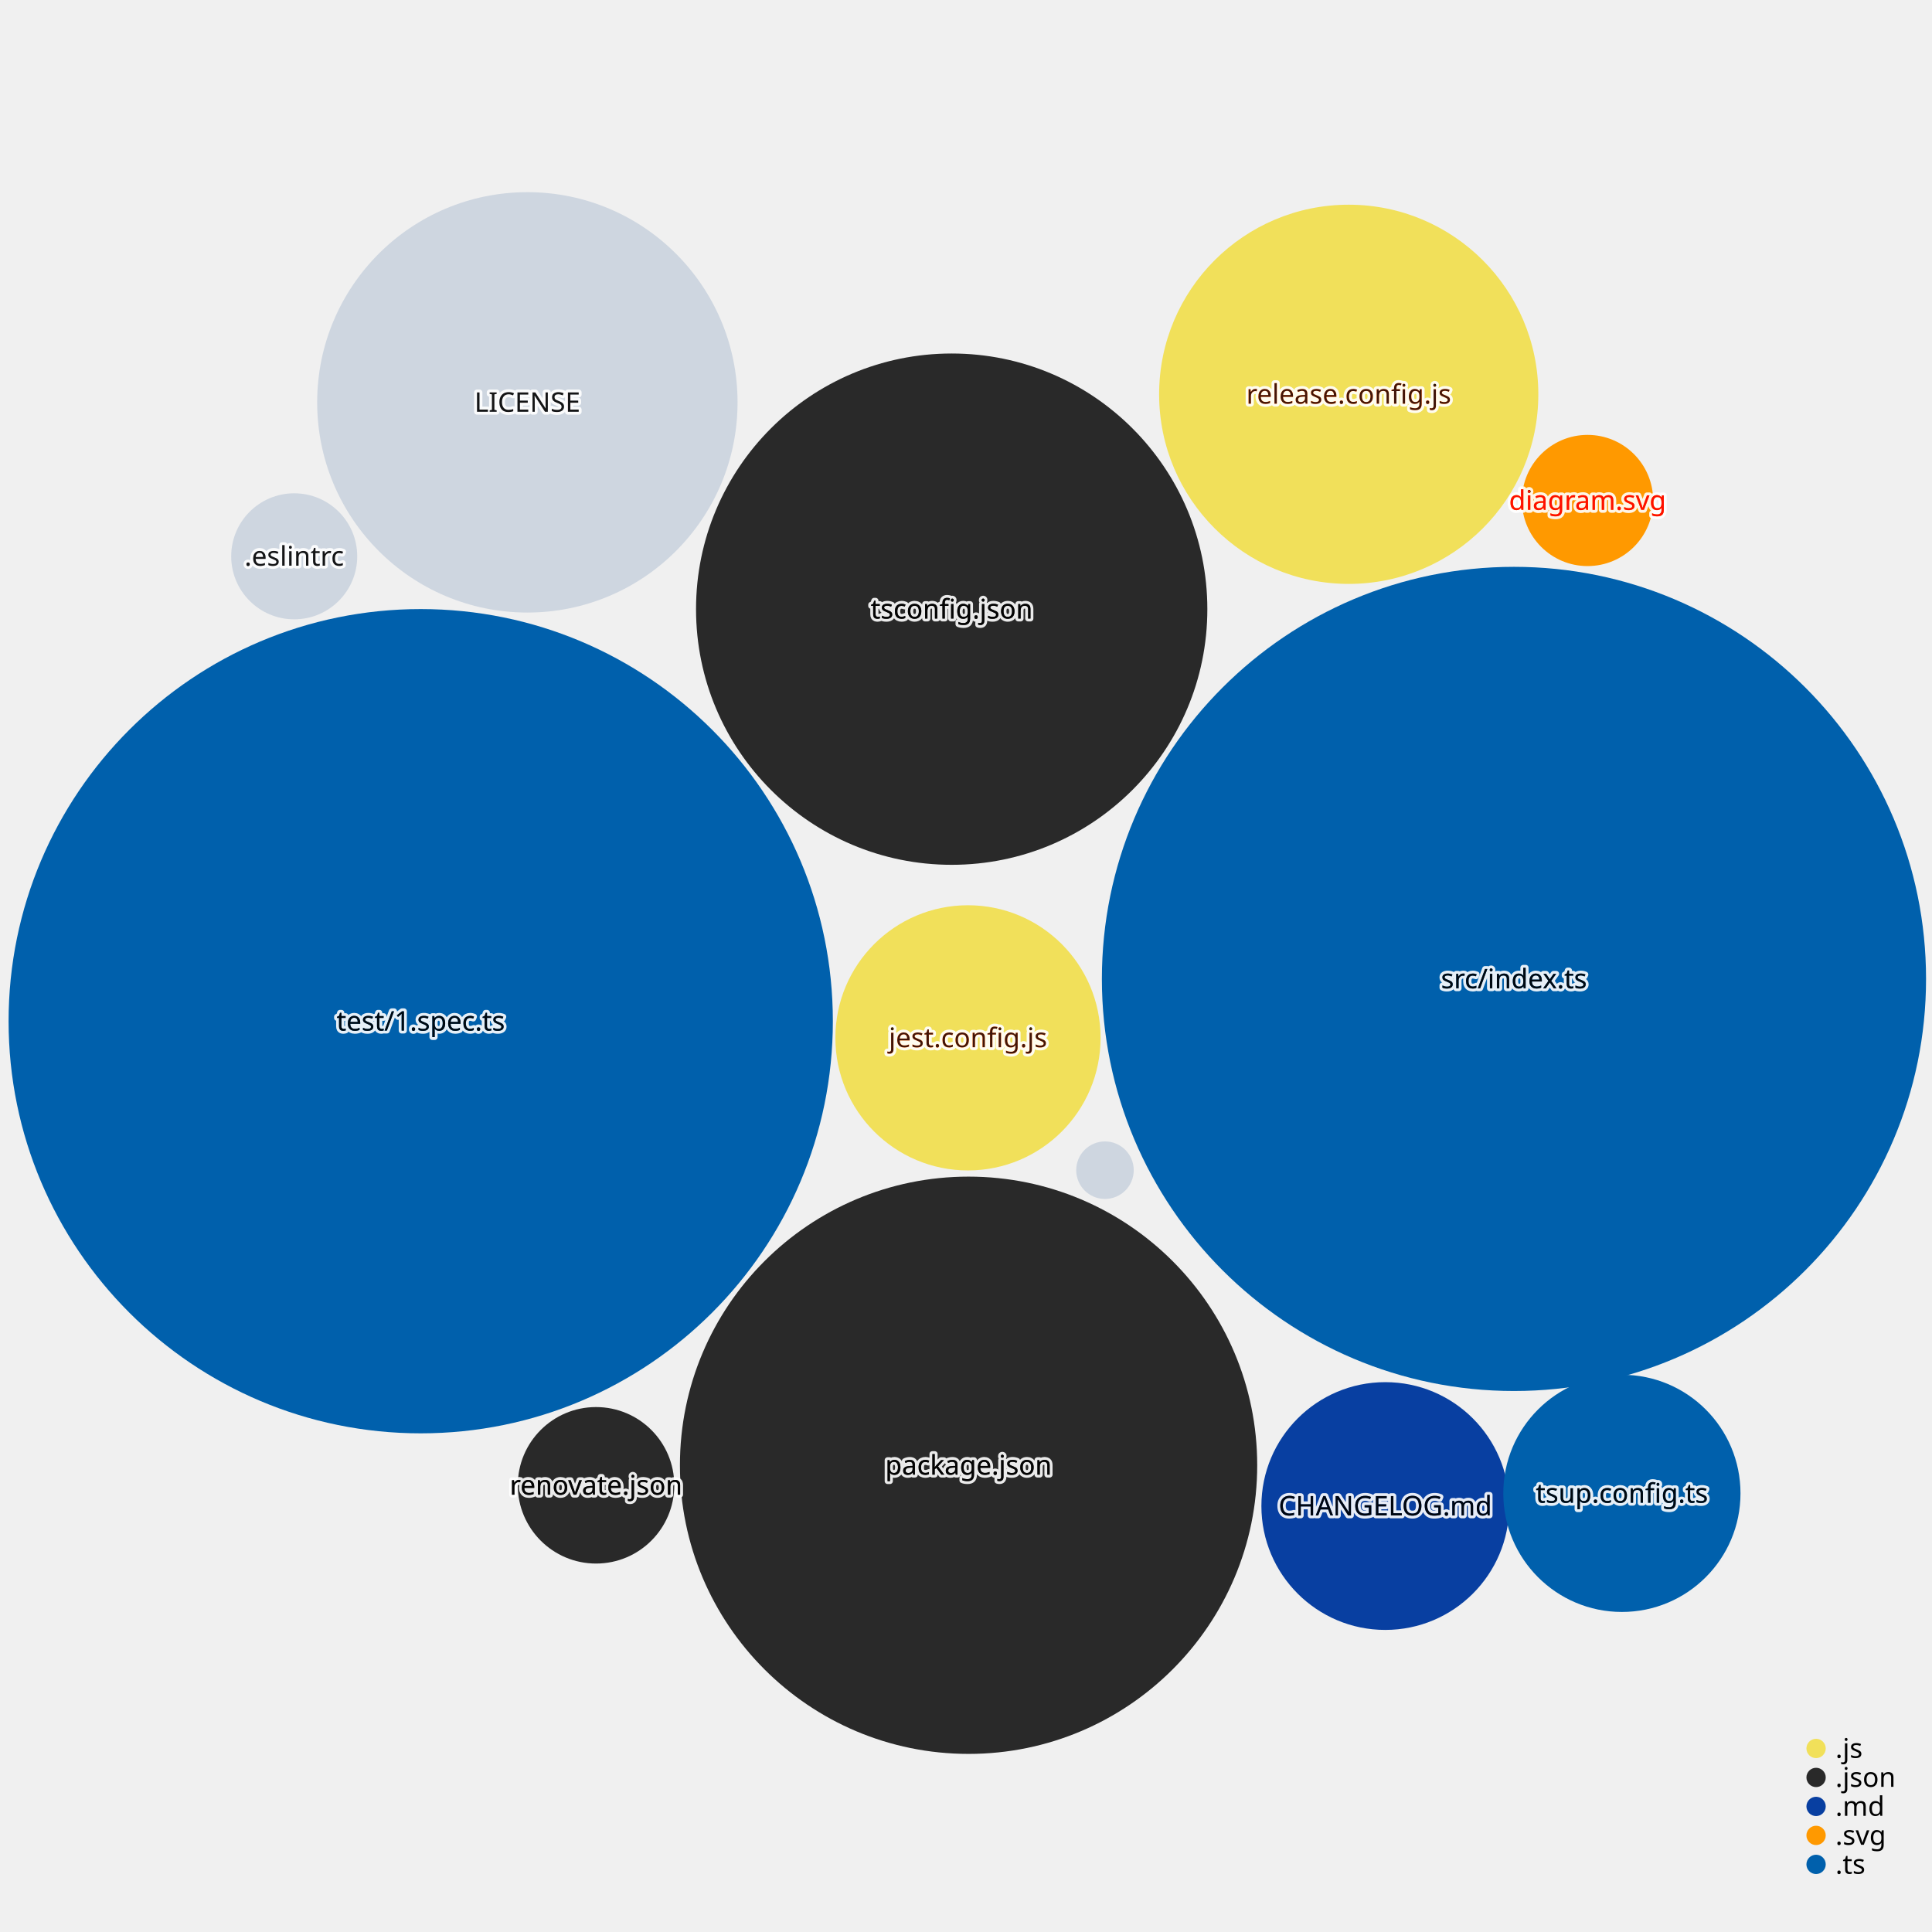
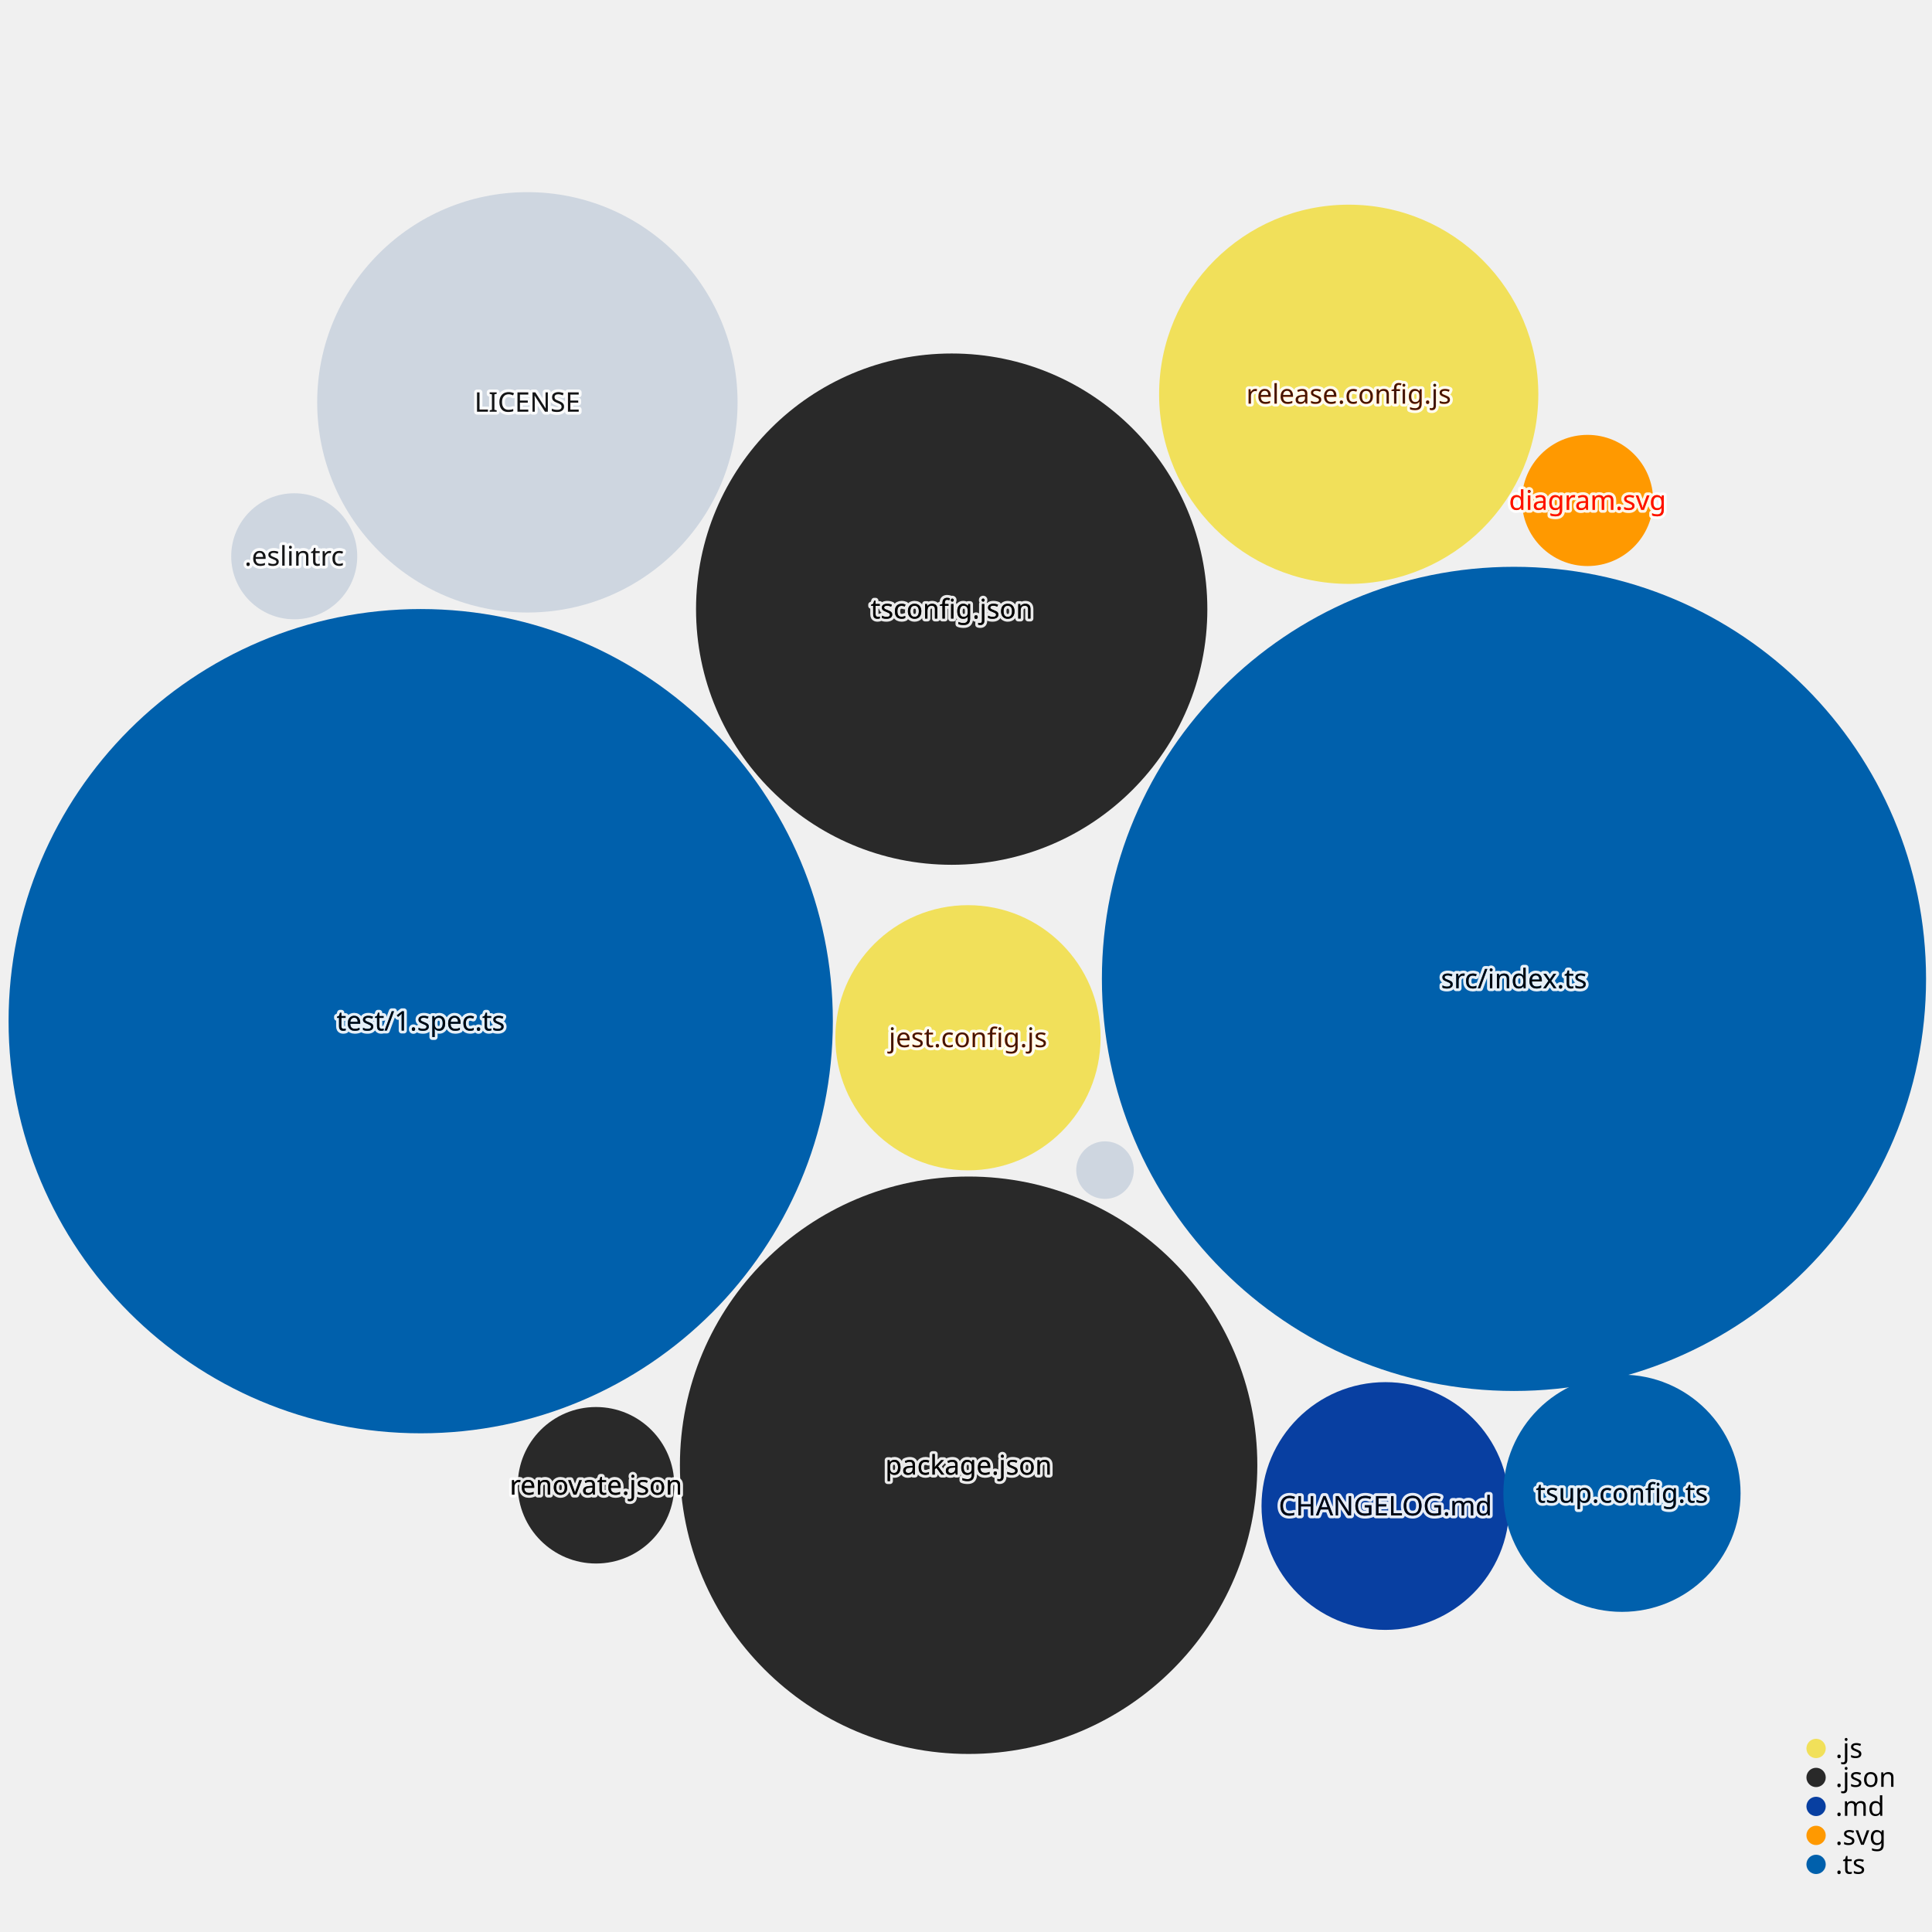
<svg xmlns="http://www.w3.org/2000/svg" width="1000" height="1000" style="background:white;font-family:sans-serif;overflow:visible">
  <defs>
    <filter id="glow" x="-50%" y="-50%" width="200%" height="200%">
      <feGaussianBlur stdDeviation="4" result="coloredBlur" />
      <feMerge>
        <feMergeNode in="coloredBlur" />
        <feMergeNode in="SourceGraphic" />
      </feMerge>
    </filter>
  </defs>
-   <g style="fill:#0060ac;transition:transform 0s ease-out, fill 0.1s ease-out" transform="translate(217.764, 528.5749)">
-     <circle style="transition:all 0.5s ease-out" r="213.321" stroke-width="0" stroke="#374151" />
+   <g style="fill:#0060ac;transition:transform 0s ease-out, fill 0.1s ease-out" transform="translate(217.7584, 528.5554)">
+     <circle style="transition:all 0.5s ease-out" r="213.318" stroke-width="0" stroke="#374151" />
  </g>
-   <g style="fill:#0060ac;transition:transform 0s ease-out, fill 0.1s ease-out" transform="translate(783.6259, 506.6881)">
-     <circle style="transition:all 0.5s ease-out" r="213.295" stroke-width="0" stroke="#374151" />
+   <g style="fill:#0060ac;transition:transform 0s ease-out, fill 0.1s ease-out" transform="translate(783.63, 506.6709)">
+     <circle style="transition:all 0.5s ease-out" r="213.292" stroke-width="0" stroke="#374151" />
  </g>
-   <g style="fill:#292929;transition:transform 0s ease-out, fill 0.1s ease-out" transform="translate(501.329, 758.4168)">
-     <circle style="transition:all 0.5s ease-out" r="149.401" stroke-width="0" stroke="#374151" />
+   <g style="fill:#292929;transition:transform 0s ease-out, fill 0.1s ease-out" transform="translate(501.3545, 758.4094)">
+     <circle style="transition:all 0.5s ease-out" r="149.436" stroke-width="0" stroke="#374151" />
  </g>
-   <g style="fill:#292929;transition:transform 0s ease-out, fill 0.1s ease-out" transform="translate(492.5931, 315.3)">
-     <circle style="transition:all 0.5s ease-out" r="132.328" stroke-width="0" stroke="#374151" />
+   <g style="fill:#292929;transition:transform 0s ease-out, fill 0.1s ease-out" transform="translate(492.5929, 315.2914)">
+     <circle style="transition:all 0.5s ease-out" r="132.326" stroke-width="0" stroke="#374151" />
  </g>
-   <g style="fill:#CED6E0;transition:transform 0s ease-out, fill 0.1s ease-out" transform="translate(272.9645, 208.2614)">
-     <circle style="transition:all 0.5s ease-out" r="108.795" stroke-width="0" stroke="#374151" />
+   <g style="fill:#CED6E0;transition:transform 0s ease-out, fill 0.1s ease-out" transform="translate(272.971, 208.2484)">
+     <circle style="transition:all 0.5s ease-out" r="108.793" stroke-width="0" stroke="#374151" />
  </g>
-   <g style="fill:#f1e05a;transition:transform 0s ease-out, fill 0.1s ease-out" transform="translate(698.0978, 204.0911)">
-     <circle style="transition:all 0.5s ease-out" r="98.137" stroke-width="0" stroke="#374151" />
+   <g style="fill:#f1e05a;transition:transform 0s ease-out, fill 0.1s ease-out" transform="translate(698.0919, 204.0802)">
+     <circle style="transition:all 0.5s ease-out" r="98.136" stroke-width="0" stroke="#374151" />
  </g>
-   <g style="fill:#f1e05a;transition:transform 0s ease-out, fill 0.1s ease-out" transform="translate(501.0231, 537.1851)">
-     <circle style="transition:all 0.5s ease-out" r="68.631" stroke-width="0" stroke="#374151" />
+   <g style="fill:#f1e05a;transition:transform 0s ease-out, fill 0.1s ease-out" transform="translate(501.0214, 537.1444)">
+     <circle style="transition:all 0.5s ease-out" r="68.63" stroke-width="0" stroke="#374151" />
  </g>
-   <g style="fill:#083fa1;transition:transform 0s ease-out, fill 0.1s ease-out" transform="translate(717.0189, 779.5209)">
-     <circle style="transition:all 0.5s ease-out" r="64.123" stroke-width="0" stroke="#374151" />
+   <g style="fill:#083fa1;transition:transform 0s ease-out, fill 0.1s ease-out" transform="translate(717.0779, 779.5144)">
+     <circle style="transition:all 0.5s ease-out" r="64.122" stroke-width="0" stroke="#374151" />
  </g>
-   <g style="fill:#0060ac;transition:transform 0s ease-out, fill 0.1s ease-out" transform="translate(839.4898, 772.9594)">
-     <circle style="transition:all 0.5s ease-out" r="61.385" stroke-width="0" stroke="#374151" />
+   <g style="fill:#0060ac;transition:transform 0s ease-out, fill 0.1s ease-out" transform="translate(839.529, 772.9124)">
+     <circle style="transition:all 0.5s ease-out" r="61.384" stroke-width="0" stroke="#374151" />
  </g>
-   <g style="fill:#292929;transition:transform 0s ease-out, fill 0.1s ease-out" transform="translate(308.5083, 768.794)">
-     <circle style="transition:all 0.5s ease-out" r="40.5" stroke-width="0" stroke="#374151" />
+   <g style="fill:#292929;transition:transform 0s ease-out, fill 0.1s ease-out" transform="translate(308.4991, 768.7723)">
+     <circle style="transition:all 0.5s ease-out" r="40.499" stroke-width="0" stroke="#374151" />
  </g>
-   <g style="fill:#ff9900;transition:transform 0s ease-out, fill 0.1s ease-out" transform="translate(821.7191, 259.05)">
+   <g style="fill:#ff9900;transition:transform 0s ease-out, fill 0.1s ease-out" transform="translate(821.7119, 259.0363)">
    <circle style="transition:all 0.5s ease-out" r="33.95" stroke-width="0" stroke="#374151" />
  </g>
-   <g style="fill:#CED6E0;transition:transform 0s ease-out, fill 0.1s ease-out" transform="translate(152.2855, 287.946)">
+   <g style="fill:#CED6E0;transition:transform 0s ease-out, fill 0.1s ease-out" transform="translate(152.2919, 287.9285)">
    <circle style="transition:all 0.5s ease-out" r="32.618" stroke-width="0" stroke="#374151" />
  </g>
-   <g style="fill:#CED6E0;transition:transform 0s ease-out, fill 0.1s ease-out" transform="translate(571.9361, 605.6906)">
+   <g style="fill:#CED6E0;transition:transform 0s ease-out, fill 0.1s ease-out" transform="translate(571.9458, 605.6485)">
    <circle style="transition:all 0.5s ease-out" r="14.888" stroke-width="0" stroke="#374151" />
  </g>
-   <g style="fill:#0060ac;transition:transform 0s ease-out" transform="translate(217.764, 528.5749)">
+   <g style="fill:#0060ac;transition:transform 0s ease-out" transform="translate(217.7584, 528.5554)">
    <text style="pointer-events:none;opacity:0.9;font-size:14px;font-weight:500;transition:all 0.5s ease-out" fill="#4B5563" text-anchor="middle" dominant-baseline="middle" stroke="white" stroke-width="3" stroke-linejoin="round">test/1.spec.ts</text>
    <text style="pointer-events:none;opacity:1;font-size:14px;font-weight:500;transition:all 0.5s ease-out" text-anchor="middle" dominant-baseline="middle">test/1.spec.ts</text>
    <text style="pointer-events:none;opacity:0.9;font-size:14px;font-weight:500;mix-blend-mode:color-burn;transition:all 0.5s ease-out" fill="#110101" text-anchor="middle" dominant-baseline="middle">test/1.spec.ts</text>
  </g>
-   <g style="fill:#0060ac;transition:transform 0s ease-out" transform="translate(783.6259, 506.6881)">
+   <g style="fill:#0060ac;transition:transform 0s ease-out" transform="translate(783.63, 506.6709)">
    <text style="pointer-events:none;opacity:0.9;font-size:14px;font-weight:500;transition:all 0.5s ease-out" fill="#4B5563" text-anchor="middle" dominant-baseline="middle" stroke="white" stroke-width="3" stroke-linejoin="round">src/index.ts</text>
    <text style="pointer-events:none;opacity:1;font-size:14px;font-weight:500;transition:all 0.5s ease-out" text-anchor="middle" dominant-baseline="middle">src/index.ts</text>
    <text style="pointer-events:none;opacity:0.9;font-size:14px;font-weight:500;mix-blend-mode:color-burn;transition:all 0.5s ease-out" fill="#110101" text-anchor="middle" dominant-baseline="middle">src/index.ts</text>
  </g>
-   <g style="fill:#292929;transition:transform 0s ease-out" transform="translate(501.329, 758.4168)">
+   <g style="fill:#292929;transition:transform 0s ease-out" transform="translate(501.3545, 758.4094)">
    <text style="pointer-events:none;opacity:0.9;font-size:14px;font-weight:500;transition:all 0.5s ease-out" fill="#4B5563" text-anchor="middle" dominant-baseline="middle" stroke="white" stroke-width="3" stroke-linejoin="round">package.json</text>
    <text style="pointer-events:none;opacity:1;font-size:14px;font-weight:500;transition:all 0.5s ease-out" text-anchor="middle" dominant-baseline="middle">package.json</text>
    <text style="pointer-events:none;opacity:0.9;font-size:14px;font-weight:500;mix-blend-mode:color-burn;transition:all 0.5s ease-out" fill="#110101" text-anchor="middle" dominant-baseline="middle">package.json</text>
  </g>
-   <g style="fill:#292929;transition:transform 0s ease-out" transform="translate(492.5931, 315.3)">
+   <g style="fill:#292929;transition:transform 0s ease-out" transform="translate(492.5929, 315.2914)">
    <text style="pointer-events:none;opacity:0.9;font-size:14px;font-weight:500;transition:all 0.5s ease-out" fill="#4B5563" text-anchor="middle" dominant-baseline="middle" stroke="white" stroke-width="3" stroke-linejoin="round">tsconfig.json</text>
    <text style="pointer-events:none;opacity:1;font-size:14px;font-weight:500;transition:all 0.5s ease-out" text-anchor="middle" dominant-baseline="middle">tsconfig.json</text>
    <text style="pointer-events:none;opacity:0.9;font-size:14px;font-weight:500;mix-blend-mode:color-burn;transition:all 0.5s ease-out" fill="#110101" text-anchor="middle" dominant-baseline="middle">tsconfig.json</text>
  </g>
-   <g style="fill:#CED6E0;transition:transform 0s ease-out" transform="translate(272.9645, 208.2614)">
+   <g style="fill:#CED6E0;transition:transform 0s ease-out" transform="translate(272.971, 208.2484)">
    <text style="pointer-events:none;opacity:0.9;font-size:14px;font-weight:500;transition:all 0.5s ease-out" fill="#4B5563" text-anchor="middle" dominant-baseline="middle" stroke="white" stroke-width="3" stroke-linejoin="round">LICENSE</text>
    <text style="pointer-events:none;opacity:1;font-size:14px;font-weight:500;transition:all 0.5s ease-out" text-anchor="middle" dominant-baseline="middle">LICENSE</text>
    <text style="pointer-events:none;opacity:0.9;font-size:14px;font-weight:500;mix-blend-mode:color-burn;transition:all 0.5s ease-out" fill="#110101" text-anchor="middle" dominant-baseline="middle">LICENSE</text>
  </g>
-   <g style="fill:#f1e05a;transition:transform 0s ease-out" transform="translate(698.0978, 204.0911)">
+   <g style="fill:#f1e05a;transition:transform 0s ease-out" transform="translate(698.0919, 204.0802)">
    <text style="pointer-events:none;opacity:0.9;font-size:14px;font-weight:500;transition:all 0.5s ease-out" fill="#4B5563" text-anchor="middle" dominant-baseline="middle" stroke="white" stroke-width="3" stroke-linejoin="round">release.config.js</text>
    <text style="pointer-events:none;opacity:1;font-size:14px;font-weight:500;transition:all 0.5s ease-out" text-anchor="middle" dominant-baseline="middle">release.config.js</text>
    <text style="pointer-events:none;opacity:0.9;font-size:14px;font-weight:500;mix-blend-mode:color-burn;transition:all 0.5s ease-out" fill="#110101" text-anchor="middle" dominant-baseline="middle">release.config.js</text>
  </g>
-   <g style="fill:#f1e05a;transition:transform 0s ease-out" transform="translate(501.0231, 537.1851)">
+   <g style="fill:#f1e05a;transition:transform 0s ease-out" transform="translate(501.0214, 537.1444)">
    <text style="pointer-events:none;opacity:0.9;font-size:14px;font-weight:500;transition:all 0.5s ease-out" fill="#4B5563" text-anchor="middle" dominant-baseline="middle" stroke="white" stroke-width="3" stroke-linejoin="round">jest.config.js</text>
    <text style="pointer-events:none;opacity:1;font-size:14px;font-weight:500;transition:all 0.5s ease-out" text-anchor="middle" dominant-baseline="middle">jest.config.js</text>
    <text style="pointer-events:none;opacity:0.9;font-size:14px;font-weight:500;mix-blend-mode:color-burn;transition:all 0.5s ease-out" fill="#110101" text-anchor="middle" dominant-baseline="middle">jest.config.js</text>
  </g>
-   <g style="fill:#083fa1;transition:transform 0s ease-out" transform="translate(717.0189, 779.5209)">
+   <g style="fill:#083fa1;transition:transform 0s ease-out" transform="translate(717.0779, 779.5144)">
    <text style="pointer-events:none;opacity:0.9;font-size:14px;font-weight:500;transition:all 0.5s ease-out" fill="#4B5563" text-anchor="middle" dominant-baseline="middle" stroke="white" stroke-width="3" stroke-linejoin="round">CHANGELOG.md</text>
    <text style="pointer-events:none;opacity:1;font-size:14px;font-weight:500;transition:all 0.5s ease-out" text-anchor="middle" dominant-baseline="middle">CHANGELOG.md</text>
    <text style="pointer-events:none;opacity:0.9;font-size:14px;font-weight:500;mix-blend-mode:color-burn;transition:all 0.5s ease-out" fill="#110101" text-anchor="middle" dominant-baseline="middle">CHANGELOG.md</text>
  </g>
-   <g style="fill:#0060ac;transition:transform 0s ease-out" transform="translate(839.4898, 772.9594)">
+   <g style="fill:#0060ac;transition:transform 0s ease-out" transform="translate(839.529, 772.9124)">
    <text style="pointer-events:none;opacity:0.9;font-size:14px;font-weight:500;transition:all 0.5s ease-out" fill="#4B5563" text-anchor="middle" dominant-baseline="middle" stroke="white" stroke-width="3" stroke-linejoin="round">tsup.config.ts</text>
    <text style="pointer-events:none;opacity:1;font-size:14px;font-weight:500;transition:all 0.5s ease-out" text-anchor="middle" dominant-baseline="middle">tsup.config.ts</text>
    <text style="pointer-events:none;opacity:0.9;font-size:14px;font-weight:500;mix-blend-mode:color-burn;transition:all 0.5s ease-out" fill="#110101" text-anchor="middle" dominant-baseline="middle">tsup.config.ts</text>
  </g>
-   <g style="fill:#292929;transition:transform 0s ease-out" transform="translate(308.5083, 768.794)">
+   <g style="fill:#292929;transition:transform 0s ease-out" transform="translate(308.4991, 768.7723)">
    <text style="pointer-events:none;opacity:0.9;font-size:14px;font-weight:500;transition:all 0.5s ease-out" fill="#4B5563" text-anchor="middle" dominant-baseline="middle" stroke="white" stroke-width="3" stroke-linejoin="round">renovate.json</text>
    <text style="pointer-events:none;opacity:1;font-size:14px;font-weight:500;transition:all 0.5s ease-out" text-anchor="middle" dominant-baseline="middle">renovate.json</text>
    <text style="pointer-events:none;opacity:0.9;font-size:14px;font-weight:500;mix-blend-mode:color-burn;transition:all 0.5s ease-out" fill="#110101" text-anchor="middle" dominant-baseline="middle">renovate.json</text>
  </g>
-   <g style="fill:#ff9900;transition:transform 0s ease-out" transform="translate(821.7191, 259.05)">
+   <g style="fill:#ff9900;transition:transform 0s ease-out" transform="translate(821.7119, 259.0363)">
    <text style="pointer-events:none;opacity:0.9;font-size:14px;font-weight:500;transition:all 0.5s ease-out" fill="#4B5563" text-anchor="middle" dominant-baseline="middle" stroke="white" stroke-width="3" stroke-linejoin="round">diagram.svg</text>
    <text style="pointer-events:none;opacity:1;font-size:14px;font-weight:500;transition:all 0.5s ease-out" text-anchor="middle" dominant-baseline="middle">diagram.svg</text>
    <text style="pointer-events:none;opacity:0.9;font-size:14px;font-weight:500;mix-blend-mode:color-burn;transition:all 0.5s ease-out" fill="#110101" text-anchor="middle" dominant-baseline="middle">diagram.svg</text>
  </g>
-   <g style="fill:#CED6E0;transition:transform 0s ease-out" transform="translate(152.2855, 287.946)">
+   <g style="fill:#CED6E0;transition:transform 0s ease-out" transform="translate(152.2919, 287.9285)">
    <text style="pointer-events:none;opacity:0.9;font-size:14px;font-weight:500;transition:all 0.5s ease-out" fill="#4B5563" text-anchor="middle" dominant-baseline="middle" stroke="white" stroke-width="3" stroke-linejoin="round">.eslintrc</text>
    <text style="pointer-events:none;opacity:1;font-size:14px;font-weight:500;transition:all 0.5s ease-out" text-anchor="middle" dominant-baseline="middle">.eslintrc</text>
    <text style="pointer-events:none;opacity:0.9;font-size:14px;font-weight:500;mix-blend-mode:color-burn;transition:all 0.5s ease-out" fill="#110101" text-anchor="middle" dominant-baseline="middle">.eslintrc</text>
  </g>
  <g transform="translate(940, 905)">
    <g transform="translate(0, 0)">
      <circle r="5" fill="#f1e05a" />
      <text x="10" style="font-size:14px;font-weight:300" dominant-baseline="middle">.js</text>
    </g>
    <g transform="translate(0, 15)">
      <circle r="5" fill="#292929" />
      <text x="10" style="font-size:14px;font-weight:300" dominant-baseline="middle">.json</text>
    </g>
    <g transform="translate(0, 30)">
      <circle r="5" fill="#083fa1" />
      <text x="10" style="font-size:14px;font-weight:300" dominant-baseline="middle">.md</text>
    </g>
    <g transform="translate(0, 45)">
      <circle r="5" fill="#ff9900" />
      <text x="10" style="font-size:14px;font-weight:300" dominant-baseline="middle">.svg</text>
    </g>
    <g transform="translate(0, 60)">
      <circle r="5" fill="#0060ac" />
      <text x="10" style="font-size:14px;font-weight:300" dominant-baseline="middle">.ts</text>
    </g>
    <g fill="#9CA3AF" style="font-weight:300;font-style:italic;font-size:12px">each dot sized by file size</g>
  </g>
</svg>
